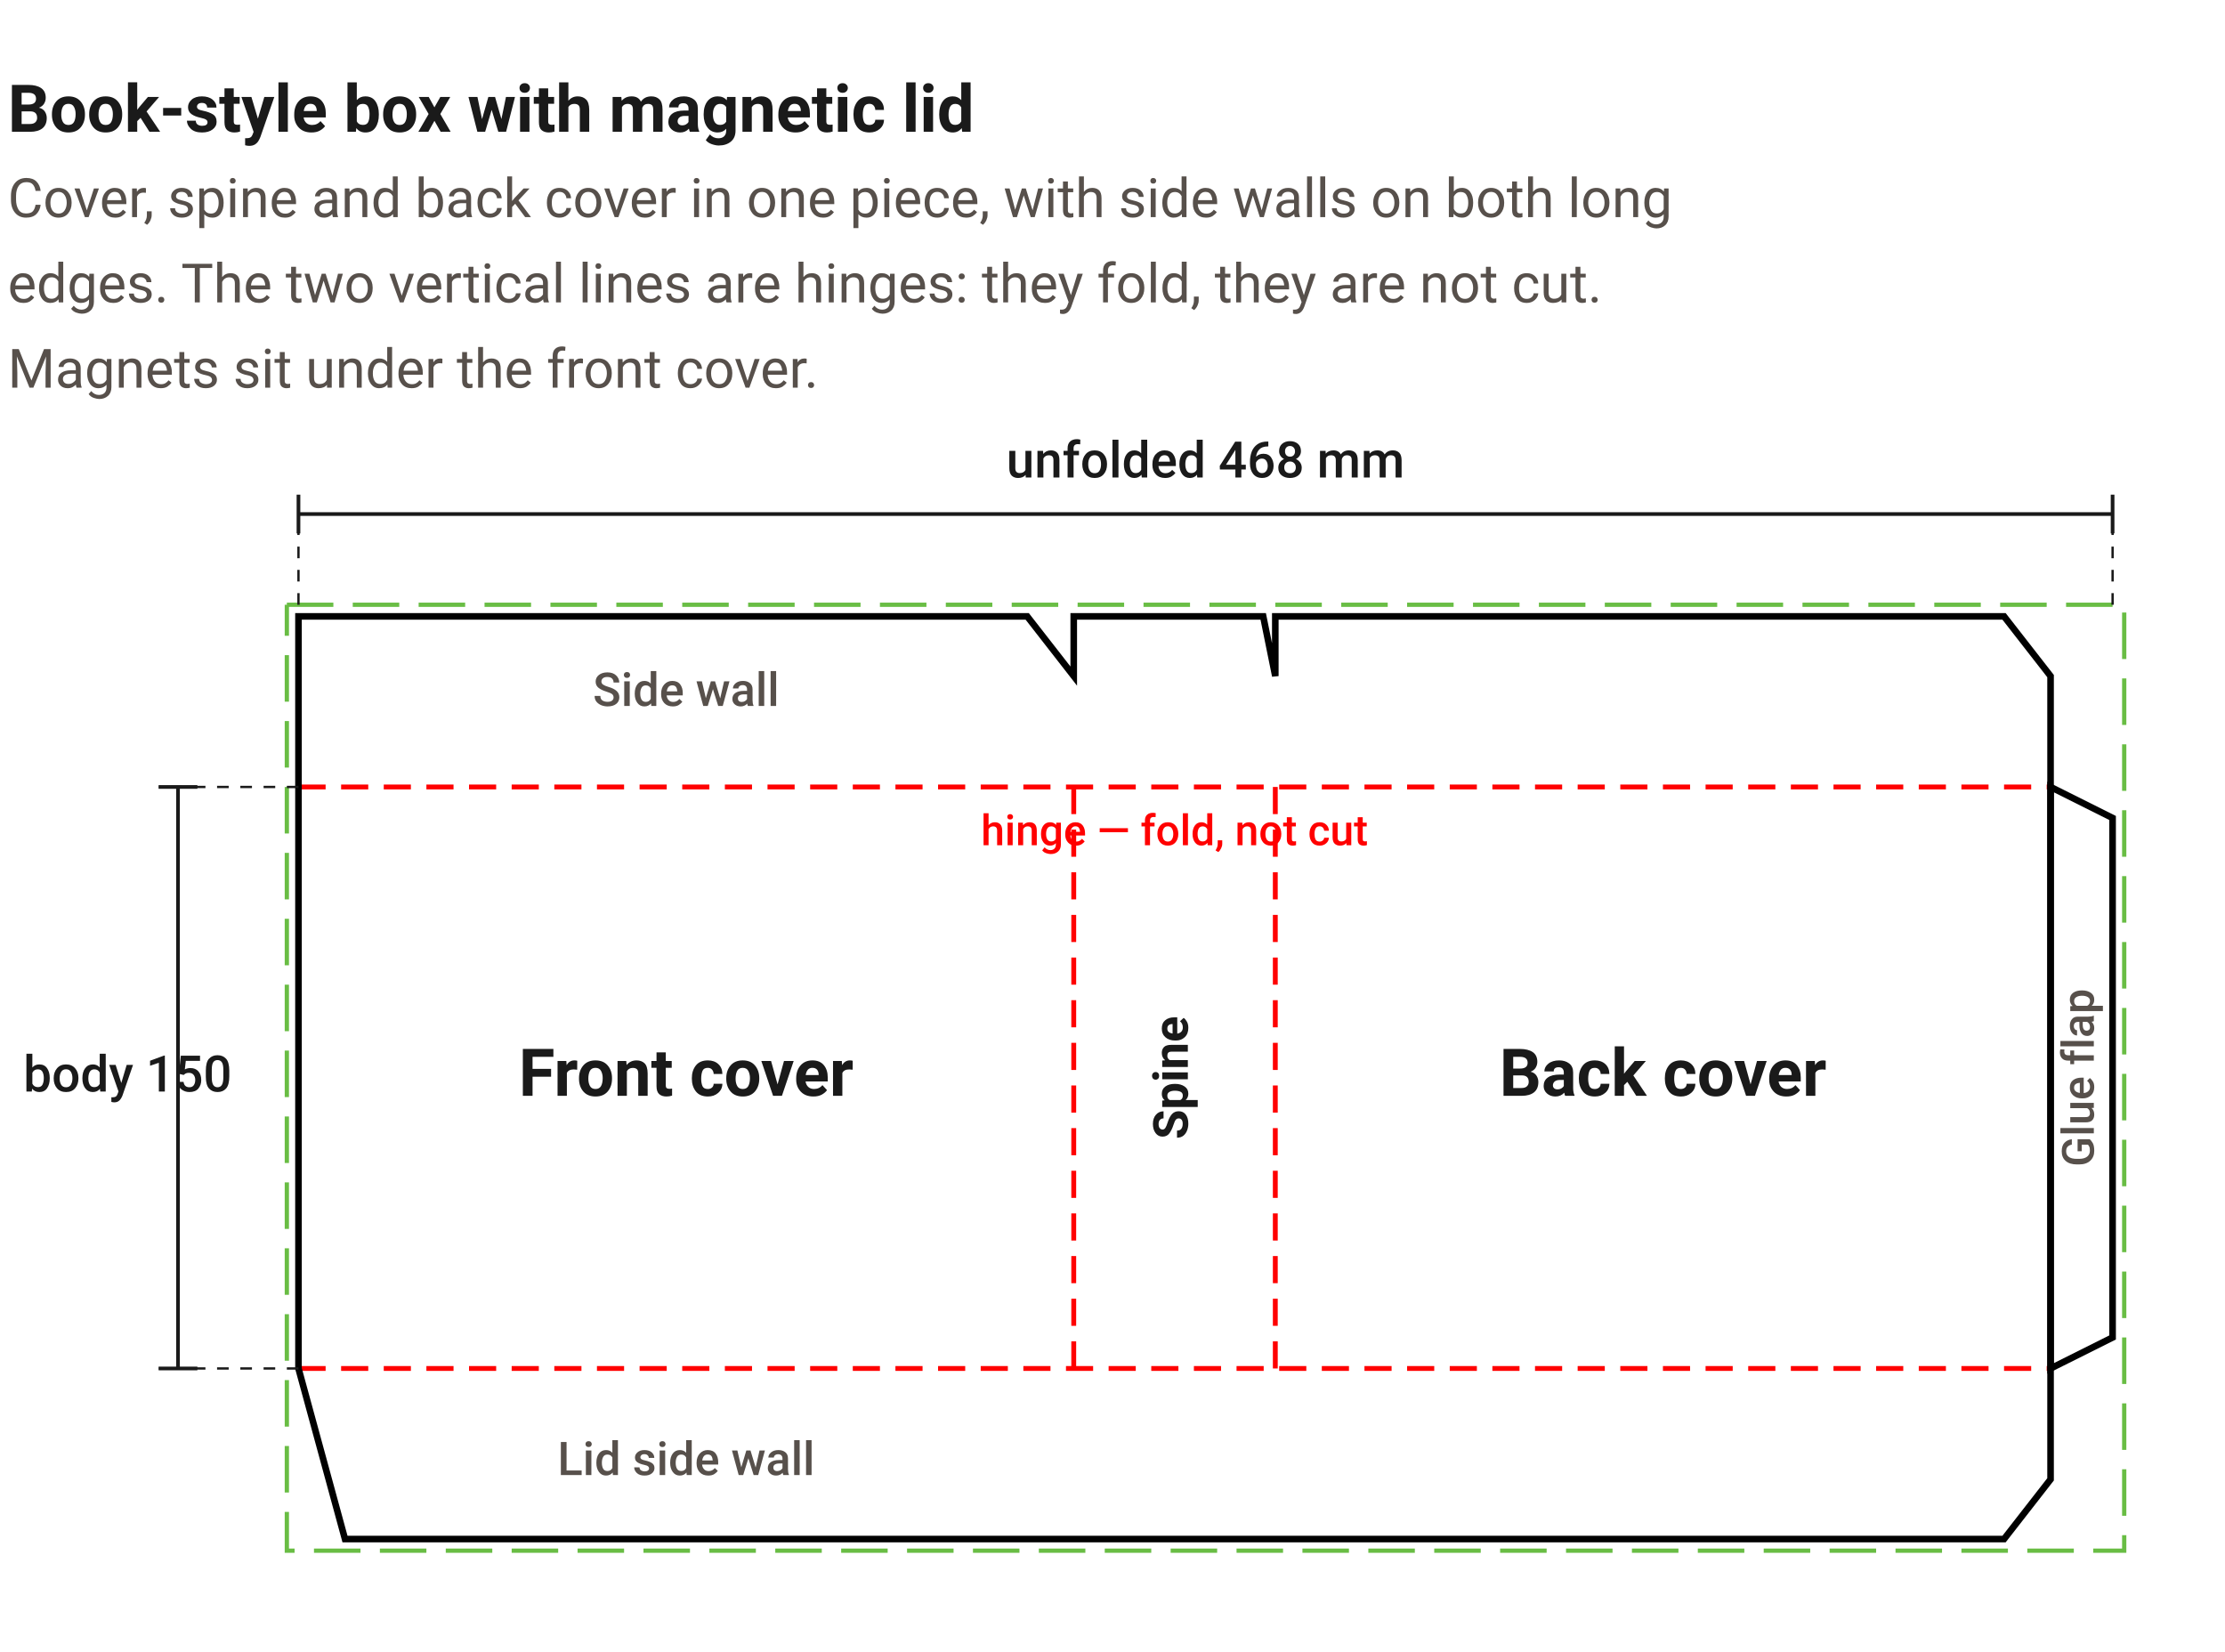
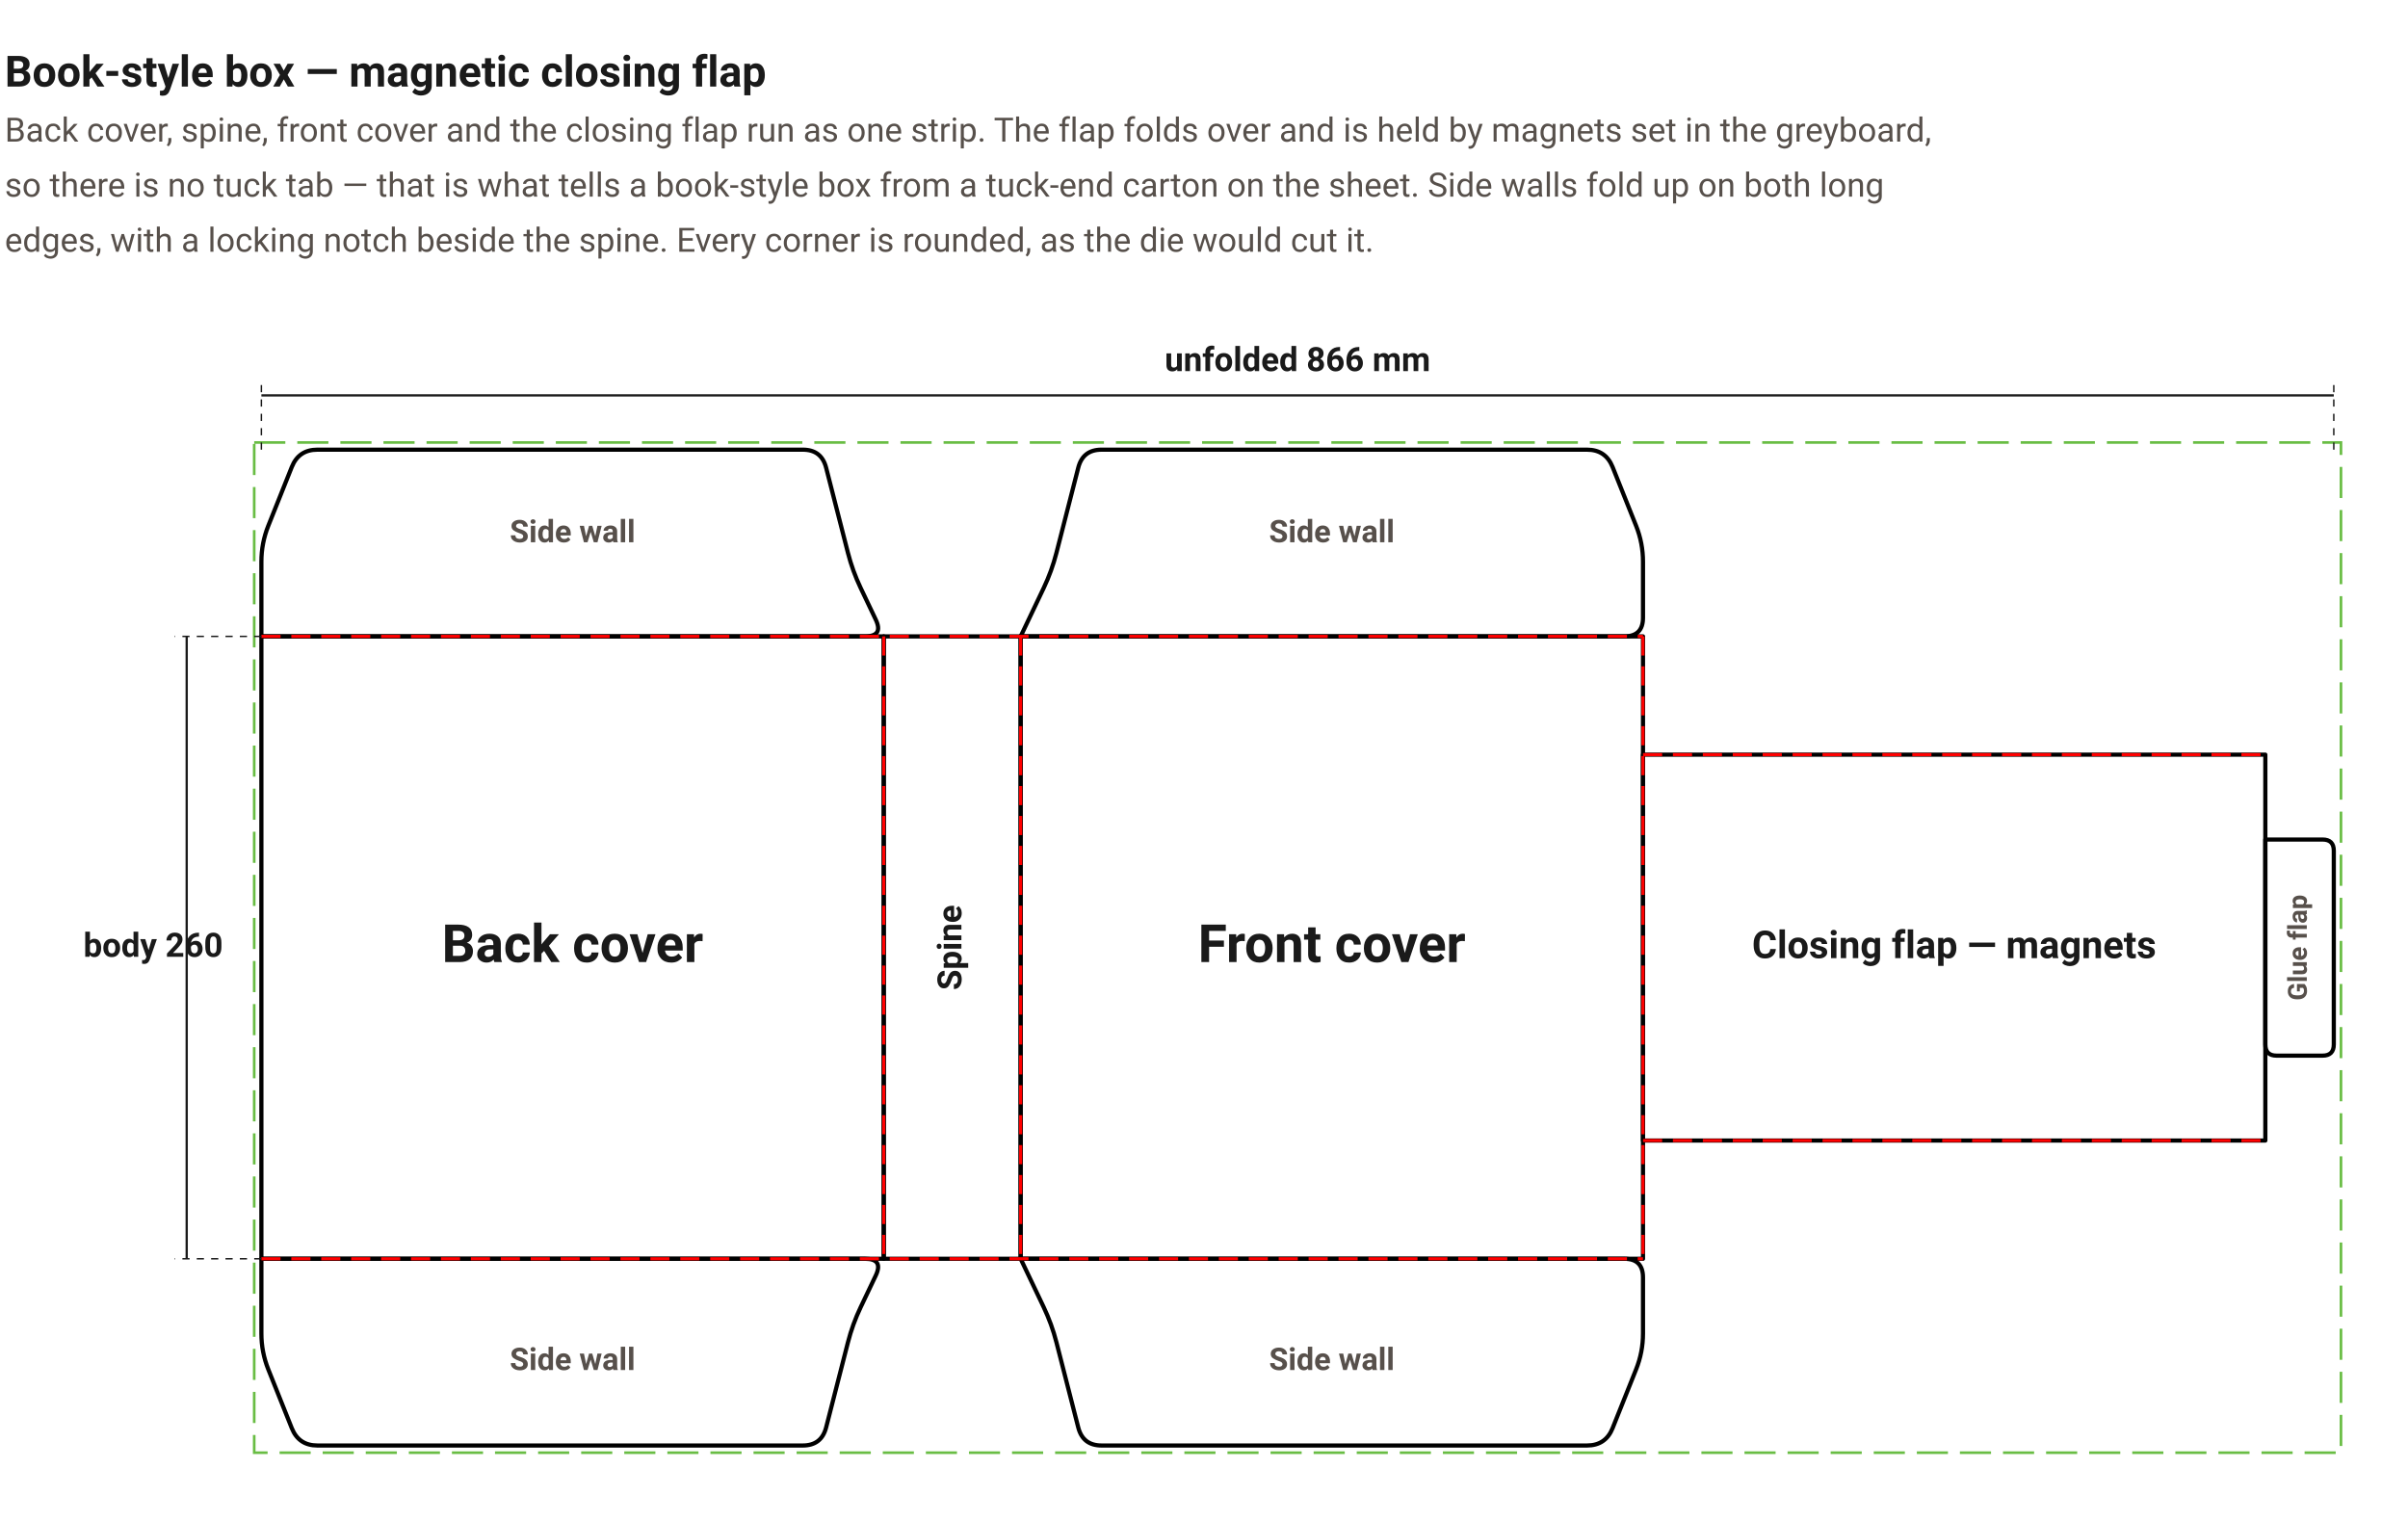
- <svg xmlns="http://www.w3.org/2000/svg" viewBox="-77.0 -159.0 574.0 426.0" width="574" height="426" role="img" aria-labelledby="tbookstyle dbookstyle">
+ <svg xmlns="http://www.w3.org/2000/svg" viewBox="-109.2 -265.7 1006.0 634.7" width="1006" height="635" role="img" aria-labelledby="tbookstyle dbookstyle">
  <g>
-     <line x1="200.00" y1="44.00" x2="200.00" y2="194.00" stroke="#FF0000" stroke-width="1.25" stroke-dasharray="7 4" />
-     <line x1="252.00" y1="44.00" x2="252.00" y2="194.00" stroke="#FF0000" stroke-width="1.25" stroke-dasharray="7 4" />
-     <line x1="0.00" y1="44.00" x2="452.00" y2="44.00" stroke="#FF0000" stroke-width="1.25" stroke-dasharray="7 4" />
-     <line x1="0.00" y1="194.00" x2="452.00" y2="194.00" stroke="#FF0000" stroke-width="1.25" stroke-dasharray="7 4" />
-     <path d="M0.00,44.00 L0.00,0.00 L188.00,0.00 L200.00,15.40 L200.00,0.00 L248.88,0.00 L252.00,15.40 L252.00,0.00 L440.00,0.00 L452.00,15.40 L452.00,44.00 L452.00,194.00 L452.00,222.60 L440.00,238.00 L248.88,238.00 L203.12,238.00 L188.00,238.00 L12.00,238.00 L0.00,194.00 Z" fill="none" stroke="#000000" stroke-width="1.7" stroke-linejoin="miter" />
-     <line x1="452.00" y1="44.00" x2="452.00" y2="194.00" stroke="#FF0000" stroke-width="1.25" stroke-dasharray="7 4" />
-     <path d="M452.00,44.00 L468.00,52.00 L468.00,186.00 L452.00,194.00 Z" fill="none" stroke="#000000" stroke-width="1.7" stroke-linejoin="miter" />
-     <path d="M-3.00,-3.00 L471.00,-3.00 L471.00,241.00 L-3.00,241.00 L-3.00,-3.00" fill="none" stroke="#69BD44" stroke-width="1.1" stroke-dasharray="12 5" />
-     <text x="100.00" y="119.00" font-family="ui-sans-serif,system-ui,-apple-system,'Segoe UI',Roboto,'Helvetica Neue',Arial,sans-serif" font-size="17" font-weight="600" fill="#1A1A1A" text-anchor="middle" dominant-baseline="middle">Front cover</text>
-     <text x="226.00" y="119.00" transform="rotate(-90 226.00 119.00)" font-family="ui-sans-serif,system-ui,-apple-system,'Segoe UI',Roboto,'Helvetica Neue',Arial,sans-serif" font-size="12.5" font-weight="600" fill="#1A1A1A" text-anchor="middle" dominant-baseline="middle">Spine</text>
-     <text x="352.00" y="119.00" font-family="ui-sans-serif,system-ui,-apple-system,'Segoe UI',Roboto,'Helvetica Neue',Arial,sans-serif" font-size="17" font-weight="600" fill="#1A1A1A" text-anchor="middle" dominant-baseline="middle">Back cover</text>
-     <text x="460.00" y="119.00" transform="rotate(-90 460.00 119.00)" font-family="ui-sans-serif,system-ui,-apple-system,'Segoe UI',Roboto,'Helvetica Neue',Arial,sans-serif" font-size="11.5" font-weight="500" fill="#57504B" text-anchor="middle" dominant-baseline="middle">Glue flap</text>
-     <text x="100.00" y="19.80" font-family="ui-sans-serif,system-ui,-apple-system,'Segoe UI',Roboto,'Helvetica Neue',Arial,sans-serif" font-size="12" font-weight="500" fill="#57504B" text-anchor="middle" dominant-baseline="middle">Side wall</text>
-     <text x="100.00" y="218.20" font-family="ui-sans-serif,system-ui,-apple-system,'Segoe UI',Roboto,'Helvetica Neue',Arial,sans-serif" font-size="12" font-weight="500" fill="#57504B" text-anchor="middle" dominant-baseline="middle">Lid side wall</text>
-     <text x="226.00" y="56.00" font-family="ui-sans-serif,system-ui,-apple-system,'Segoe UI',Roboto,'Helvetica Neue',Arial,sans-serif" font-size="11" font-weight="500" fill="#FF0000" text-anchor="middle" dominant-baseline="middle">hinge — fold, not cut</text>
-     <line x1="-0.00" y1="-26.40" x2="468.00" y2="-26.40" stroke="#1A1A1A" stroke-width="0.95" />
-     <line x1="-0.00" y1="-3.00" x2="-0.00" y2="-31.40" stroke="#1A1A1A" stroke-width="0.6" stroke-dasharray="3 3" />
-     <line x1="-0.00" y1="-31.40" x2="-0.00" y2="-21.40" stroke="#1A1A1A" stroke-width="0.95" />
-     <line x1="468.00" y1="-3.00" x2="468.00" y2="-31.40" stroke="#1A1A1A" stroke-width="0.6" stroke-dasharray="3 3" />
-     <line x1="468.00" y1="-31.40" x2="468.00" y2="-21.40" stroke="#1A1A1A" stroke-width="0.95" />
-     <text x="234.00" y="-39.40" font-family="ui-sans-serif,system-ui,-apple-system,'Segoe UI',Roboto,'Helvetica Neue',Arial,sans-serif" font-size="13" font-weight="500" fill="#1A1A1A" text-anchor="middle" dominant-baseline="middle">unfolded 468 mm</text>
-     <line x1="-31.08" y1="44.00" x2="-31.08" y2="194.00" stroke="#1A1A1A" stroke-width="0.95" />
-     <line x1="-0.00" y1="44.00" x2="-36.08" y2="44.00" stroke="#1A1A1A" stroke-width="0.6" stroke-dasharray="3 3" />
-     <line x1="-36.08" y1="44.00" x2="-26.08" y2="44.00" stroke="#1A1A1A" stroke-width="0.95" />
-     <line x1="-0.00" y1="194.00" x2="-36.08" y2="194.00" stroke="#1A1A1A" stroke-width="0.6" stroke-dasharray="3 3" />
-     <line x1="-36.08" y1="194.00" x2="-26.08" y2="194.00" stroke="#1A1A1A" stroke-width="0.95" />
-     <text x="-44.08" y="119.00" font-family="ui-sans-serif,system-ui,-apple-system,'Segoe UI',Roboto,'Helvetica Neue',Arial,sans-serif" font-size="13" font-weight="500" fill="#1A1A1A" text-anchor="middle" dominant-baseline="middle">body 150</text>
-     <text x="-75.0" y="-125.0" font-family="ui-sans-serif,system-ui,-apple-system,'Segoe UI',Roboto,'Helvetica Neue',Arial,sans-serif" font-size="17" font-weight="600" fill="#1A1A1A">Book-style box with magnetic lid</text>
-     <text x="-75.0" y="-103.0" font-family="ui-sans-serif,system-ui,-apple-system,'Segoe UI',Roboto,'Helvetica Neue',Arial,sans-serif" font-size="14" fill="#57504B">Cover, spine and back cover in one piece, with side walls on both long</text>
-     <text x="-75.0" y="-81.0" font-family="ui-sans-serif,system-ui,-apple-system,'Segoe UI',Roboto,'Helvetica Neue',Arial,sans-serif" font-size="14" fill="#57504B">edges. The two vertical lines are hinges: they fold, they are not cut.</text>
-     <text x="-75.0" y="-59.0" font-family="ui-sans-serif,system-ui,-apple-system,'Segoe UI',Roboto,'Helvetica Neue',Arial,sans-serif" font-size="14" fill="#57504B">Magnets sit under the front cover.</text>
+     <path d="M0.00,0.00 L260.00,0.00 L260.00,260.00 L0.00,260.00 L0.00,0.00 Z" fill="none" stroke="#000000" stroke-width="1.75" stroke-linejoin="round" />
+     <path d="M260.00,0.00 L317.20,0.00 L317.20,260.00 L260.00,260.00 L260.00,0.00 Z" fill="none" stroke="#000000" stroke-width="1.75" stroke-linejoin="round" />
+     <path d="M317.20,0.00 L577.20,0.00 L577.20,260.00 L317.20,260.00 L317.20,0.00 Z" fill="none" stroke="#000000" stroke-width="1.75" stroke-linejoin="round" />
+     <path d="M577.20,49.40 L837.20,49.40 L837.20,210.60 L577.20,210.60 L577.20,49.40 Z" fill="none" stroke="#000000" stroke-width="1.75" stroke-linejoin="round" />
+     <path d="M0.00,260.00 L0.00,291.20 Q0.00,299.00 2.90,306.24 L12.70,330.76 Q15.60,338.00 23.40,338.00 L226.20,338.00 Q234.00,338.00 235.94,330.44 L245.06,294.86 Q247.00,287.30 250.35,280.26 L256.65,267.04 Q260.00,260.00 252.20,260.00 L0.00,260.00 Z" fill="none" stroke="#000000" stroke-width="1.75" stroke-linejoin="round" />
+     <path d="M317.20,260.00 L326.85,280.26 Q330.20,287.30 332.14,294.86 L341.26,330.44 Q343.20,338.00 351.00,338.00 L553.80,338.00 Q561.60,338.00 564.50,330.76 L574.30,306.24 Q577.20,299.00 577.20,291.20 L577.20,267.80 Q577.20,260.00 569.40,260.00 L317.20,260.00 Z" fill="none" stroke="#000000" stroke-width="1.75" stroke-linejoin="round" />
+     <path d="M0.00,0.00 L0.00,-31.20 Q0.00,-39.00 2.90,-46.24 L12.70,-70.76 Q15.60,-78.00 23.40,-78.00 L226.20,-78.00 Q234.00,-78.00 235.94,-70.44 L245.06,-34.86 Q247.00,-27.30 250.35,-20.26 L256.65,-7.04 Q260.00,0.00 252.20,0.00 L0.00,0.00 Z" fill="none" stroke="#000000" stroke-width="1.75" stroke-linejoin="round" />
+     <path d="M317.20,0.00 L326.85,-20.26 Q330.20,-27.30 332.14,-34.86 L341.26,-70.44 Q343.20,-78.00 351.00,-78.00 L553.80,-78.00 Q561.60,-78.00 564.50,-70.76 L574.30,-46.24 Q577.20,-39.00 577.20,-31.20 L577.20,-7.80 Q577.20,0.00 569.40,0.00 L317.20,0.00 Z" fill="none" stroke="#000000" stroke-width="1.75" stroke-linejoin="round" />
+     <path d="M837.20,84.86 L861.12,84.86 Q865.80,84.86 865.80,89.54 L865.80,170.46 Q865.80,175.14 861.12,175.14 L841.88,175.14 Q837.20,175.14 837.20,170.46 L837.20,84.86 Z" fill="none" stroke="#000000" stroke-width="1.75" stroke-linejoin="round" />
+     <line x1="260.00" y1="0.00" x2="260.00" y2="260.00" stroke="#FF0000" stroke-width="1.3" stroke-dasharray="8 4.5" />
+     <line x1="317.20" y1="0.00" x2="317.20" y2="260.00" stroke="#FF0000" stroke-width="1.3" stroke-dasharray="8 4.5" />
+     <line x1="577.20" y1="0.00" x2="577.20" y2="260.00" stroke="#FF0000" stroke-width="1.3" stroke-dasharray="8 4.5" />
+     <line x1="0.00" y1="0.00" x2="577.20" y2="0.00" stroke="#FF0000" stroke-width="1.3" stroke-dasharray="8 4.5" />
+     <line x1="0.00" y1="260.00" x2="577.20" y2="260.00" stroke="#FF0000" stroke-width="1.3" stroke-dasharray="8 4.5" />
+     <line x1="577.20" y1="49.40" x2="837.20" y2="49.40" stroke="#FF0000" stroke-width="1.3" stroke-dasharray="8 4.5" />
+     <line x1="577.20" y1="210.60" x2="837.20" y2="210.60" stroke="#FF0000" stroke-width="1.3" stroke-dasharray="8 4.5" />
+     <path d="M-3.00,-81.00 L868.80,-81.00 L868.80,341.00 L-3.00,341.00 Z" fill="none" stroke="#69BD44" stroke-width="1.1" stroke-dasharray="13 5" />
+     <text x="130.00" y="130.00" font-family="ui-sans-serif,system-ui,-apple-system,'Segoe UI',Roboto,'Helvetica Neue',Arial,sans-serif" font-size="22" font-weight="600" fill="#1A1A1A" text-anchor="middle" dominant-baseline="middle">Back cover</text>
+     <text x="288.60" y="130.00" transform="rotate(-90 288.60 130.00)" font-family="ui-sans-serif,system-ui,-apple-system,'Segoe UI',Roboto,'Helvetica Neue',Arial,sans-serif" font-size="14" font-weight="600" fill="#1A1A1A" text-anchor="middle" dominant-baseline="middle">Spine</text>
+     <text x="447.20" y="130.00" font-family="ui-sans-serif,system-ui,-apple-system,'Segoe UI',Roboto,'Helvetica Neue',Arial,sans-serif" font-size="22" font-weight="600" fill="#1A1A1A" text-anchor="middle" dominant-baseline="middle">Front cover</text>
+     <text x="707.20" y="130.00" font-family="ui-sans-serif,system-ui,-apple-system,'Segoe UI',Roboto,'Helvetica Neue',Arial,sans-serif" font-size="16" font-weight="600" fill="#1A1A1A" text-anchor="middle" dominant-baseline="middle">Closing flap — magnets</text>
+     <text x="130.00" y="302.90" font-family="ui-sans-serif,system-ui,-apple-system,'Segoe UI',Roboto,'Helvetica Neue',Arial,sans-serif" font-size="13" font-weight="600" fill="#57504B" text-anchor="middle" dominant-baseline="middle">Side wall</text>
+     <text x="447.20" y="302.90" font-family="ui-sans-serif,system-ui,-apple-system,'Segoe UI',Roboto,'Helvetica Neue',Arial,sans-serif" font-size="13" font-weight="600" fill="#57504B" text-anchor="middle" dominant-baseline="middle">Side wall</text>
+     <text x="130.00" y="-42.90" font-family="ui-sans-serif,system-ui,-apple-system,'Segoe UI',Roboto,'Helvetica Neue',Arial,sans-serif" font-size="13" font-weight="600" fill="#57504B" text-anchor="middle" dominant-baseline="middle">Side wall</text>
+     <text x="447.20" y="-42.90" font-family="ui-sans-serif,system-ui,-apple-system,'Segoe UI',Roboto,'Helvetica Neue',Arial,sans-serif" font-size="13" font-weight="600" fill="#57504B" text-anchor="middle" dominant-baseline="middle">Side wall</text>
+     <text x="851.50" y="130.00" transform="rotate(-90 851.50 130.00)" font-family="ui-sans-serif,system-ui,-apple-system,'Segoe UI',Roboto,'Helvetica Neue',Arial,sans-serif" font-size="11" font-weight="600" fill="#57504B" text-anchor="middle" dominant-baseline="middle">Glue flap</text>
+     <line x1="0.00" y1="-100.68" x2="865.80" y2="-100.68" stroke="#1A1A1A" stroke-width="0.95" />
+     <line x1="0.00" y1="-78.00" x2="0.00" y2="-105.68" stroke="#1A1A1A" stroke-width="0.6" stroke-dasharray="3 3" />
+     <line x1="865.80" y1="-78.00" x2="865.80" y2="-105.68" stroke="#1A1A1A" stroke-width="0.6" stroke-dasharray="3 3" />
+     <text x="432.90" y="-114.68" font-family="ui-sans-serif,system-ui,-apple-system,'Segoe UI',Roboto,'Helvetica Neue',Arial,sans-serif" font-size="14" font-weight="600" fill="#1A1A1A" text-anchor="middle" dominant-baseline="middle">unfolded 866 mm</text>
+     <line x1="-31.20" y1="0.00" x2="-31.20" y2="260.00" stroke="#1A1A1A" stroke-width="0.95" />
+     <line x1="0.00" y1="0.00" x2="-36.20" y2="0.00" stroke="#1A1A1A" stroke-width="0.6" stroke-dasharray="3 3" />
+     <line x1="0.00" y1="260.00" x2="-36.20" y2="260.00" stroke="#1A1A1A" stroke-width="0.6" stroke-dasharray="3 3" />
+     <text x="-45.20" y="130.00" font-family="ui-sans-serif,system-ui,-apple-system,'Segoe UI',Roboto,'Helvetica Neue',Arial,sans-serif" font-size="14" font-weight="600" fill="#1A1A1A" text-anchor="middle" dominant-baseline="middle">body 260</text>
+     <text x="-107.2" y="-229.7" font-family="ui-sans-serif,system-ui,-apple-system,'Segoe UI',Roboto,'Helvetica Neue',Arial,sans-serif" font-size="18" font-weight="700" fill="#1A1A1A">Book-style box — magnetic closing flap</text>
+     <text x="-107.2" y="-206.7" font-family="ui-sans-serif,system-ui,-apple-system,'Segoe UI',Roboto,'Helvetica Neue',Arial,sans-serif" font-size="14" fill="#57504B">Back cover, spine, front cover and the closing flap run as one strip. The flap folds over and is held by magnets set in the greyboard,</text>
+     <text x="-107.2" y="-183.7" font-family="ui-sans-serif,system-ui,-apple-system,'Segoe UI',Roboto,'Helvetica Neue',Arial,sans-serif" font-size="14" fill="#57504B">so there is no tuck tab — that is what tells a book-style box from a tuck-end carton on the sheet. Side walls fold up on both long</text>
+     <text x="-107.2" y="-160.7" font-family="ui-sans-serif,system-ui,-apple-system,'Segoe UI',Roboto,'Helvetica Neue',Arial,sans-serif" font-size="14" fill="#57504B">edges, with a locking notch beside the spine. Every corner is rounded, as the die would cut it.</text>
  </g>
</svg>
